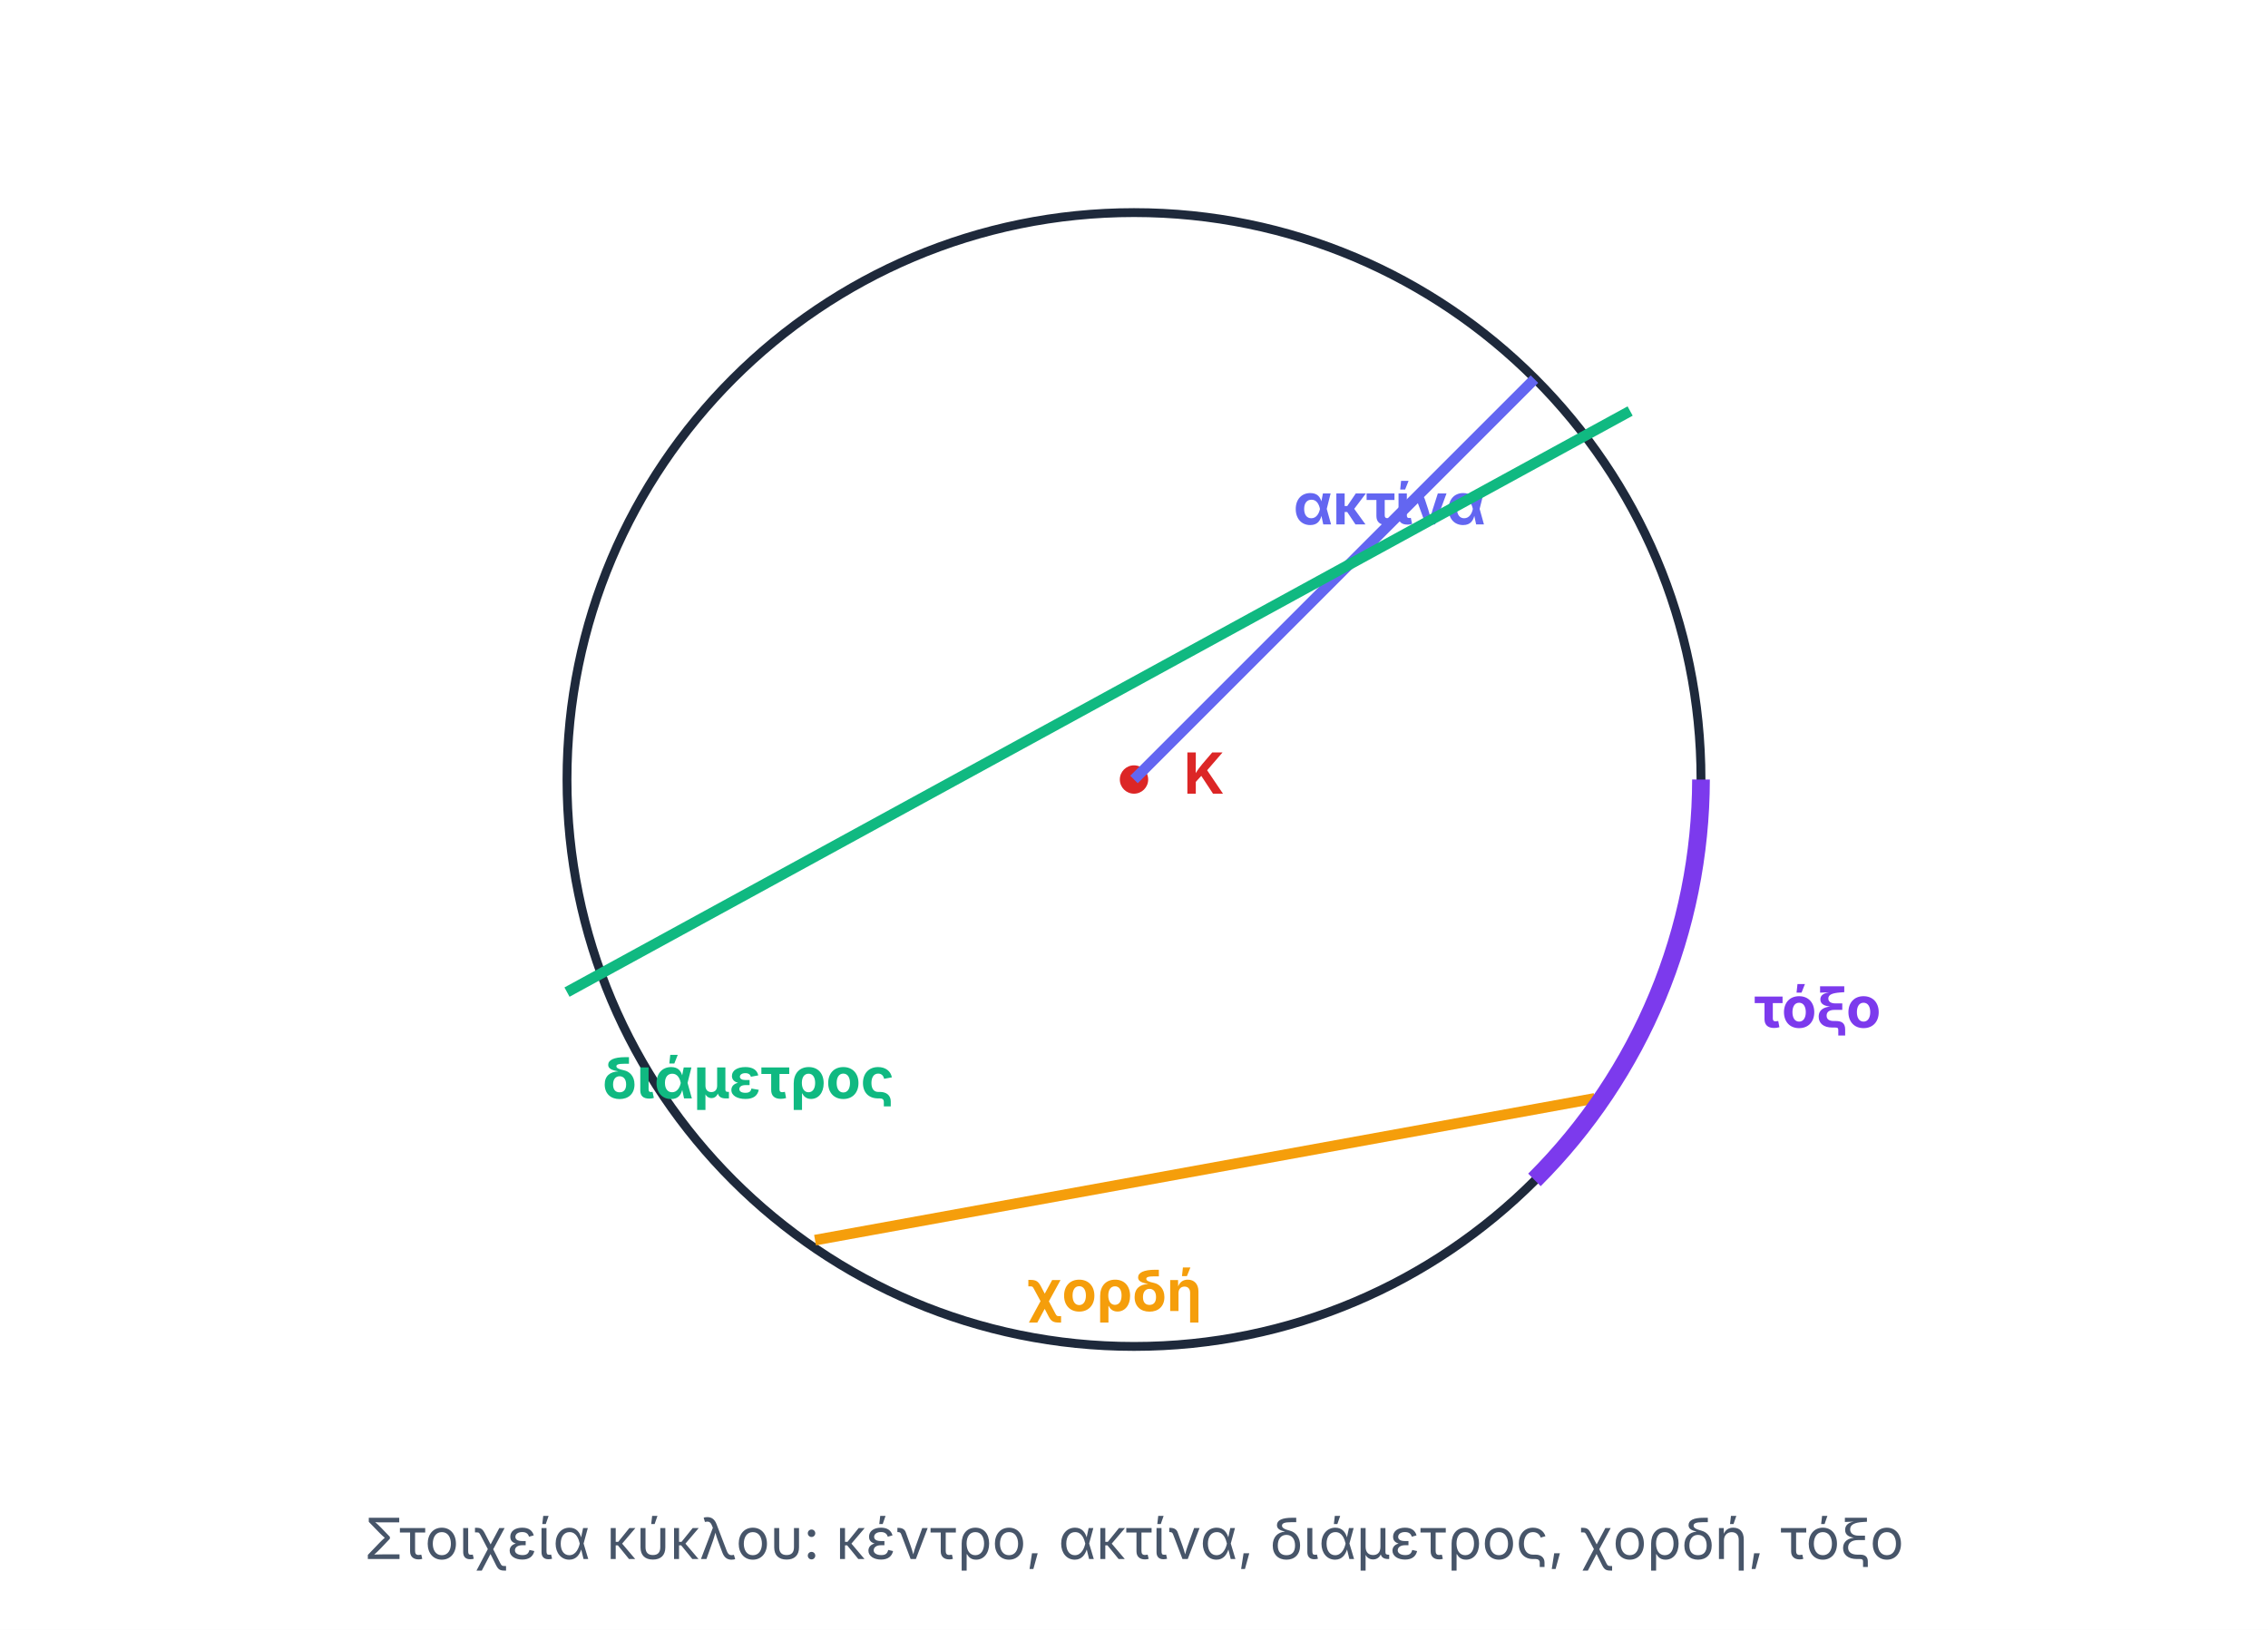
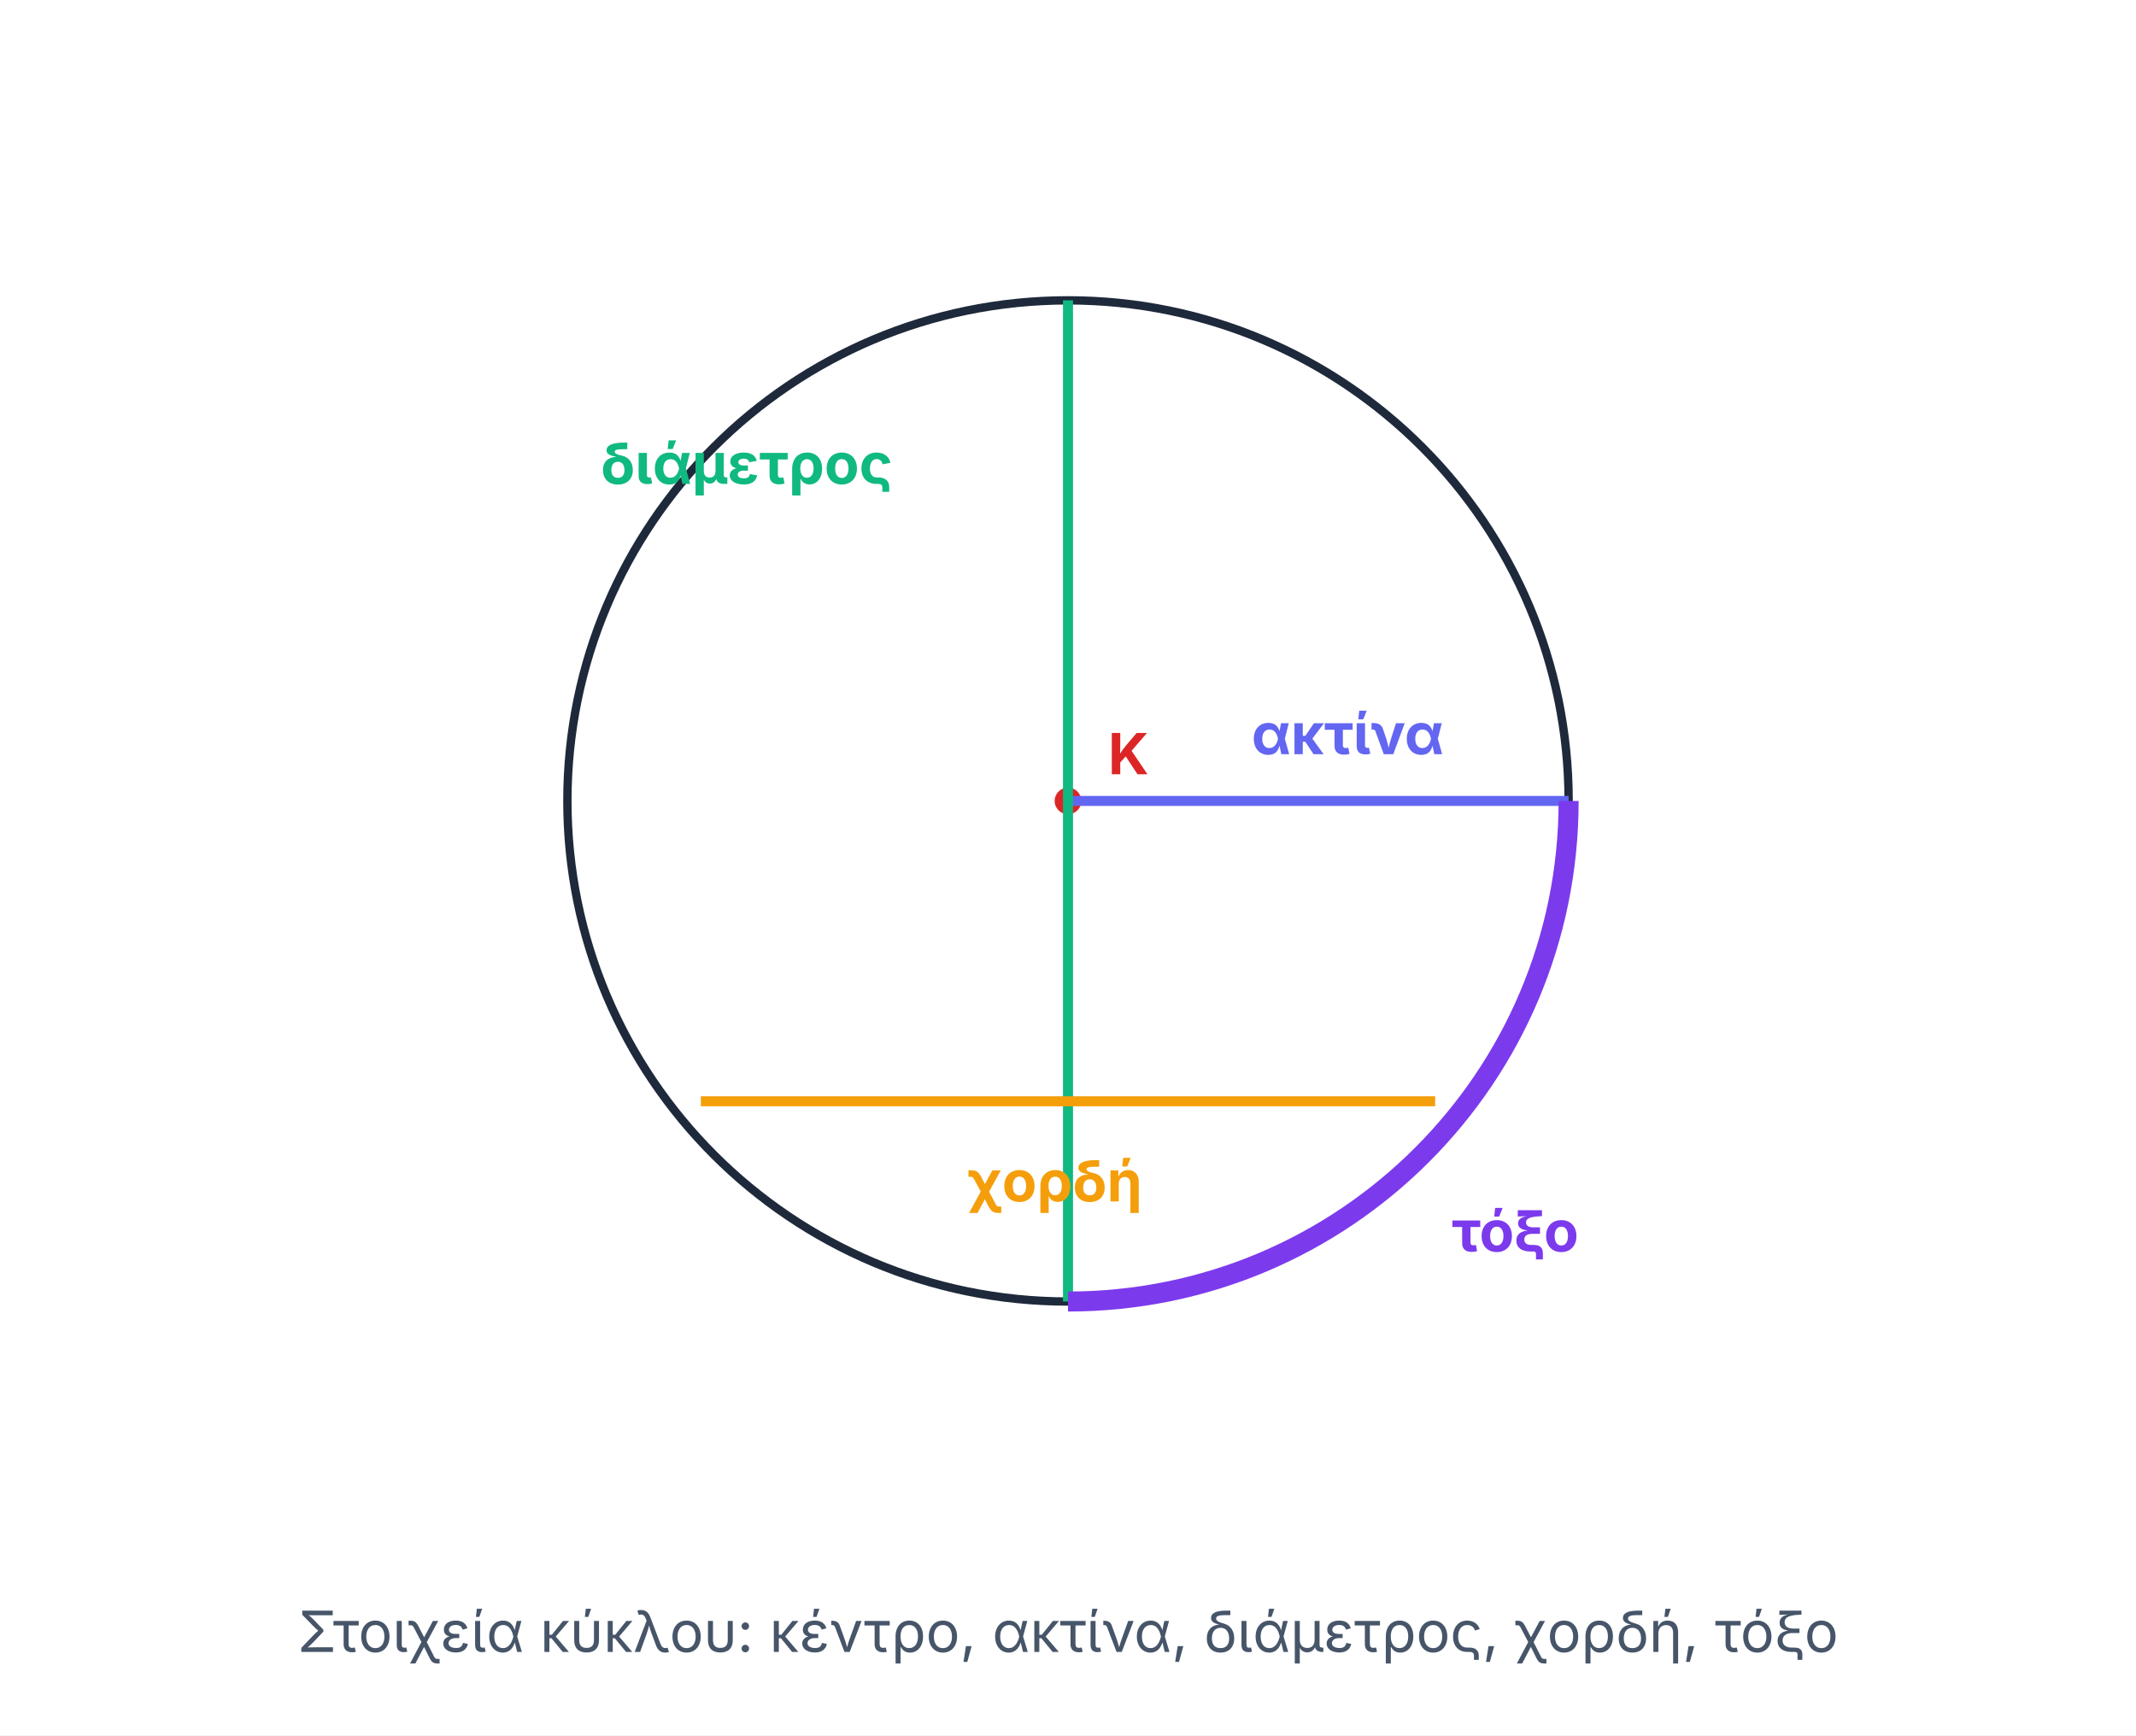
- <svg xmlns="http://www.w3.org/2000/svg" viewBox="0 0 640 460" font-family="Inter, system-ui, sans-serif">
-   <rect width="640" height="460" fill="#ffffff" />
-   <g transform="translate(320,220)">
-     <circle cx="0" cy="0" r="160" fill="none" stroke="#1e293b" stroke-width="2.5" />
+ <svg xmlns="http://www.w3.org/2000/svg" viewBox="0 0 640 520" font-family="Inter, system-ui, sans-serif">
+   <rect width="640" height="520" fill="#ffffff" />
+   <g transform="translate(320,240)">
+     <circle cx="0" cy="0" r="150" fill="none" stroke="#1e293b" stroke-width="2.5" />
    <circle cx="0" cy="0" r="4" fill="#dc2626" />
-     <text x="14" y="4" font-size="16" fill="#dc2626" font-weight="700">Κ</text>
-     <line x1="0" y1="0" x2="113" y2="-113" stroke="#6366f1" stroke-width="3" />
-     <text x="45" y="-72" font-size="16" fill="#6366f1" font-weight="700">ακτίνα</text>
-     <line x1="-160" y1="60" x2="140" y2="-104" stroke="#10b981" stroke-width="3" />
-     <text x="-150" y="90" font-size="16" fill="#10b981" font-weight="700">διάμετρος</text>
-     <line x1="-90" y1="130" x2="130" y2="90" stroke="#f59e0b" stroke-width="3" />
-     <text x="-30" y="150" font-size="16" fill="#f59e0b" font-weight="700">χορδή</text>
-     <path d="M 160 0 A 160 160 0 0 1 113 113" fill="none" stroke="#7c3aed" stroke-width="5" />
-     <text x="175" y="70" font-size="16" fill="#7c3aed" font-weight="700">τόξο</text>
+     <text x="12" y="-8" font-size="17" fill="#dc2626" font-weight="700">Κ</text>
+     <line x1="0" y1="0" x2="150" y2="0" stroke="#6366f1" stroke-width="3" />
+     <text x="55" y="-14" font-size="17" fill="#6366f1" font-weight="700">ακτίνα</text>
+     <line x1="0" y1="-150" x2="0" y2="150" stroke="#10b981" stroke-width="3" />
+     <text x="-140" y="-95" font-size="17" fill="#10b981" font-weight="700">διάμετρος</text>
+     <line x1="-110" y1="90" x2="110" y2="90" stroke="#f59e0b" stroke-width="3" />
+     <text x="-30" y="120" font-size="17" fill="#f59e0b" font-weight="700">χορδή</text>
+     <path d="M 150 0 A 150 150 0 0 1 0 150" fill="none" stroke="#7c3aed" stroke-width="6" />
+     <text x="115" y="135" font-size="17" fill="#7c3aed" font-weight="700">τόξο</text>
  </g>
-   <text x="320" y="440" font-size="16" fill="#475569" text-anchor="middle">Στοιχεία κύκλου: κέντρο, ακτίνα, διάμετρος, χορδή, τόξο</text>
+   <text x="320" y="495" font-size="17" fill="#475569" text-anchor="middle">Στοιχεία κύκλου: κέντρο, ακτίνα, διάμετρος, χορδή, τόξο</text>
</svg>
